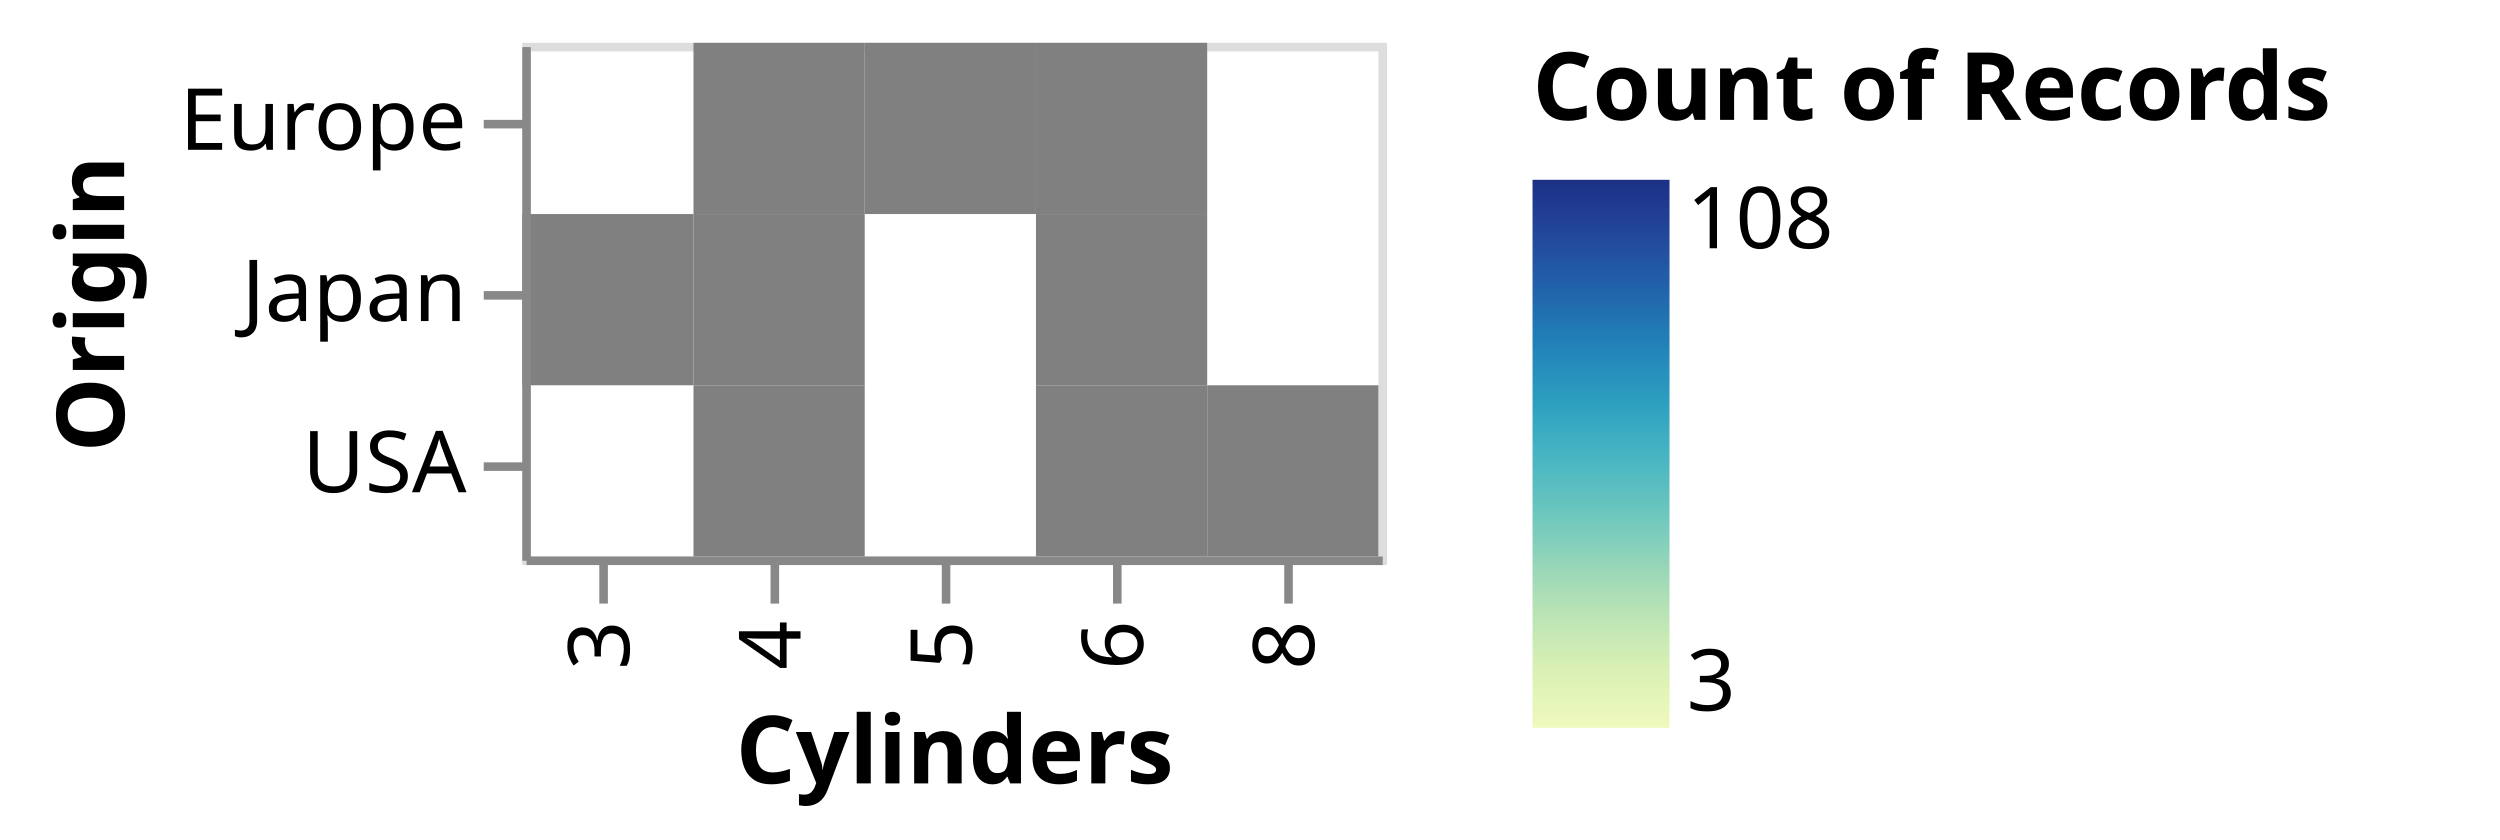
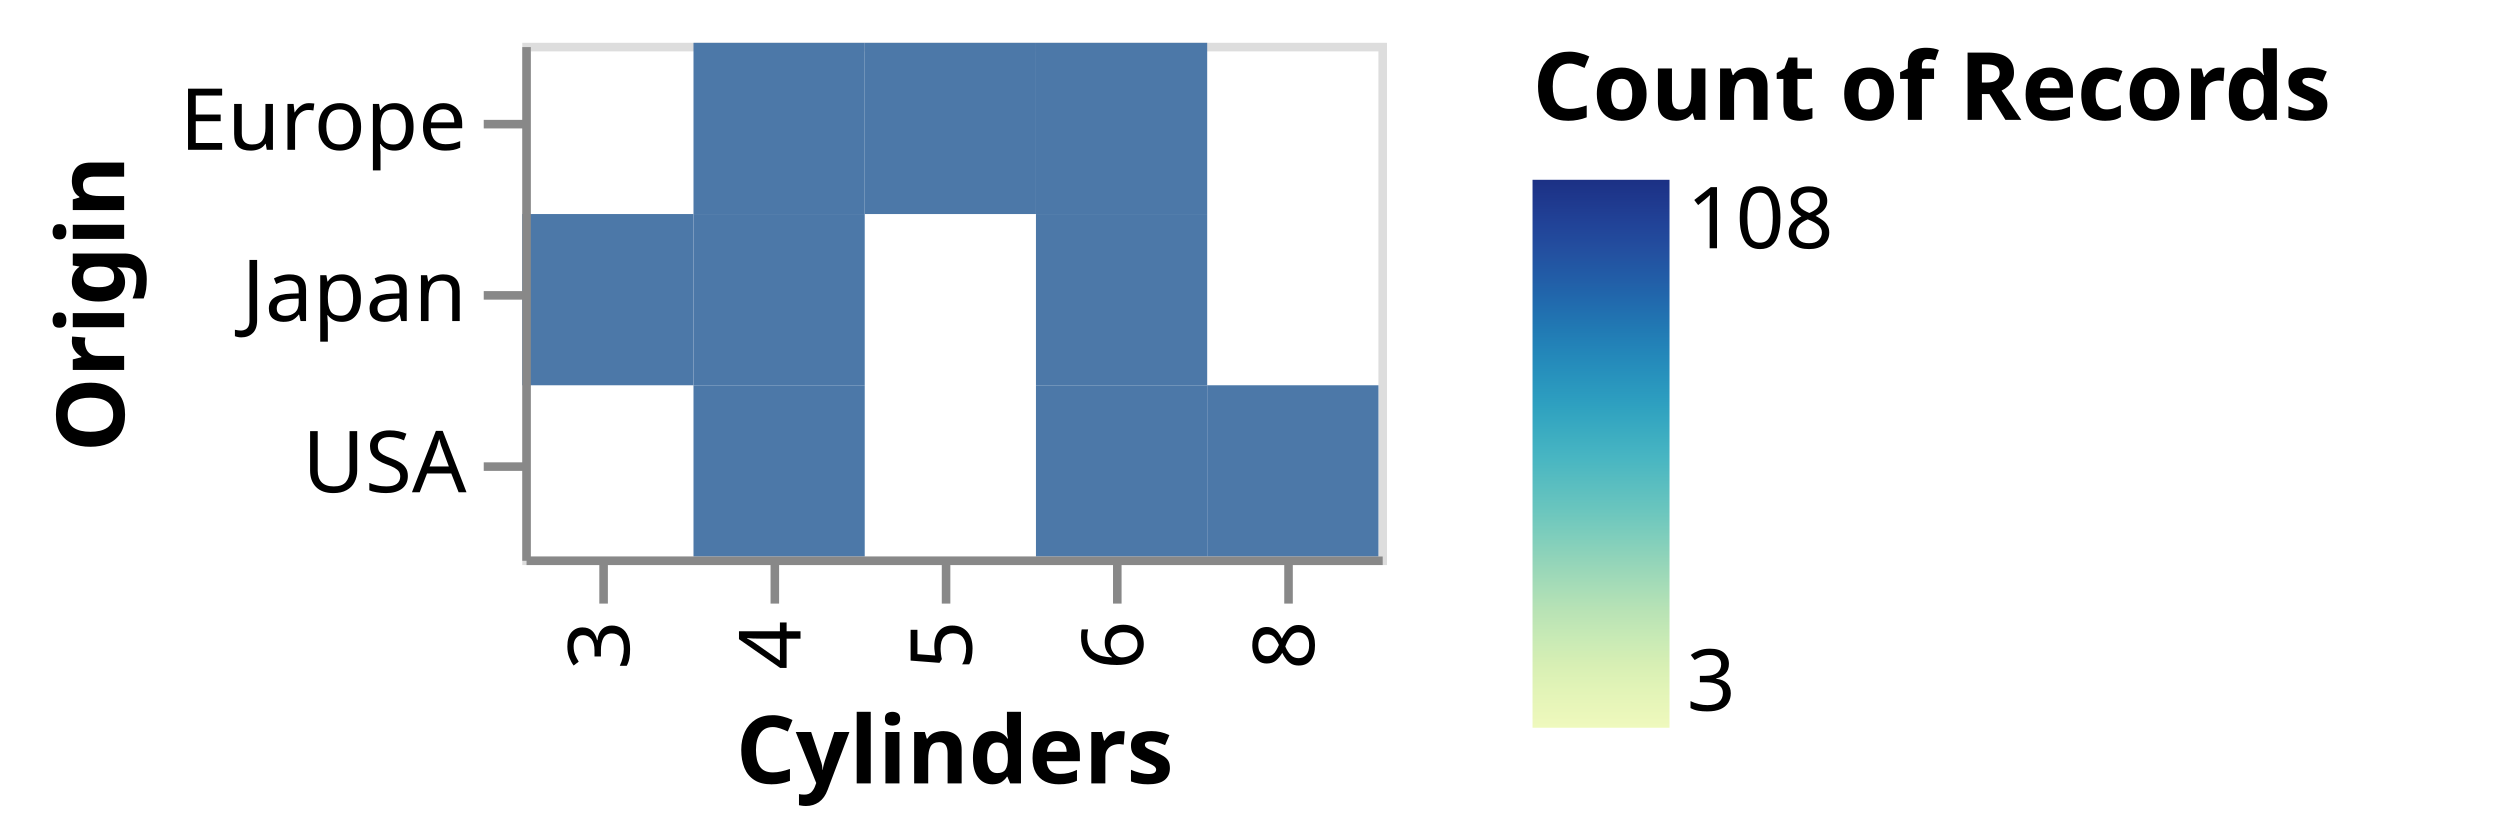
<svg xmlns="http://www.w3.org/2000/svg" class="marks" width="292" height="98" viewBox="0 0 292 98" version="1.1">
  <defs>
    <linearGradient id="gradient_0" x1="0" x2="0" y1="1" y2="0">
      <stop offset="0" stop-color="rgb(239, 249, 189)" />
      <stop offset="0.019" stop-color="rgb(235, 247, 187)" />
      <stop offset="0.067" stop-color="rgb(226, 244, 183)" />
      <stop offset="0.114" stop-color="rgb(215, 239, 180)" />
      <stop offset="0.162" stop-color="rgb(200, 234, 181)" />
      <stop offset="0.21" stop-color="rgb(185, 227, 181)" />
      <stop offset="0.257" stop-color="rgb(166, 220, 183)" />
      <stop offset="0.305" stop-color="rgb(146, 212, 185)" />
      <stop offset="0.352" stop-color="rgb(125, 205, 188)" />
      <stop offset="0.4" stop-color="rgb(105, 197, 190)" />
      <stop offset="0.448" stop-color="rgb(88, 189, 192)" />
      <stop offset="0.495" stop-color="rgb(71, 181, 194)" />
      <stop offset="0.543" stop-color="rgb(58, 171, 193)" />
      <stop offset="0.59" stop-color="rgb(46, 160, 192)" />
      <stop offset="0.638" stop-color="rgb(40, 147, 189)" />
      <stop offset="0.686" stop-color="rgb(35, 134, 185)" />
      <stop offset="0.733" stop-color="rgb(33, 120, 179)" />
      <stop offset="0.781" stop-color="rgb(33, 105, 173)" />
      <stop offset="0.829" stop-color="rgb(34, 91, 166)" />
      <stop offset="0.876" stop-color="rgb(35, 78, 159)" />
      <stop offset="0.924" stop-color="rgb(33, 66, 151)" />
      <stop offset="0.971" stop-color="rgb(30, 55, 140)" />
      <stop offset="1" stop-color="rgb(28, 49, 133)" />
    </linearGradient>
    <clipPath id="clip1">
      <rect x="0" y="0" width="100" height="60" />
    </clipPath>
    <clipPath id="clip2">
      <rect x="0" y="0" width="100" height="60" />
    </clipPath>
  </defs>
  <g transform="translate(61,5)">
    <g class="mark-group role-frame root">
      <g transform="translate(0,0)">
        <path class="background" d="M0.5,0.5h100v60h-100Z" style="fill: none; stroke: #ddd;" />
        <g>
          <g class="mark-rect role-mark pts_brush_bg" clip-path="url(#clip1)">
            <path d="M0,0h0v0h0Z" style="fill: #333; fill-opacity: 0.125;" />
          </g>
          <g class="mark-rect role-mark marks">
-             <path d="M80,40h20v20h-20Z" style="fill: grey;" />
-             <path d="M20,0h20v20h-20Z" style="fill: grey;" />
-             <path d="M20,20h20v20h-20Z" style="fill: grey;" />
-             <path d="M60,40h20v20h-20Z" style="fill: grey;" />
-             <path d="M20,40h20v20h-20Z" style="fill: grey;" />
-             <path d="M0,20h20v20h-20Z" style="fill: grey;" />
-             <path d="M60,20h20v20h-20Z" style="fill: grey;" />
-             <path d="M60,0h20v20h-20Z" style="fill: grey;" />
-             <path d="M40,0h20v20h-20Z" style="fill: grey;" />
+             <path d="M80,40h20v20h-20Z" style="fill: #4c78a8;" />
+             <path d="M20,0h20v20h-20Z" style="fill: #4c78a8;" />
+             <path d="M20,20h20v20h-20Z" style="fill: #4c78a8;" />
+             <path d="M60,40h20v20h-20Z" style="fill: #4c78a8;" />
+             <path d="M20,40h20v20h-20Z" style="fill: #4c78a8;" />
+             <path d="M0,20h20v20h-20Z" style="fill: #4c78a8;" />
+             <path d="M60,20h20v20h-20Z" style="fill: #4c78a8;" />
+             <path d="M60,0h20v20h-20Z" style="fill: #4c78a8;" />
+             <path d="M40,0h20v20h-20Z" style="fill: #4c78a8;" />
          </g>
          <g class="mark-rect role-mark pts_brush" clip-path="url(#clip2)">
            <path d="M0,0h0v0h0Z" style="fill: none;" />
          </g>
          <g class="mark-group role-legend">
            <g transform="translate(118,0)">
              <path class="background" d="M0,0h108v80h-108Z" style="pointer-events: none; fill: none;" />
              <g>
                <g class="mark-group role-legend-entry">
                  <g transform="translate(0,16)">
                    <path class="background" d="M0,0h0v0h0Z" style="pointer-events: none; fill: none;" />
                    <g>
                      <g class="mark-rect role-legend-gradient" style="pointer-events: none;">
                        <path d="M0,0h16v64h-16Z" style="fill: url(#gradient_0); stroke: #ddd; stroke-width: 0; opacity: 1;" />
                      </g>
                      <g class="mark-text role-legend-label" style="pointer-events: none;">
                        <text text-anchor="start" transform="translate(18,62)" style="font-family: sans-serif; font-size: 10px; fill: #000; opacity: 1;">3</text>
                        <text text-anchor="start" transform="translate(18,8)" style="font-family: sans-serif; font-size: 10px; fill: #000; opacity: 1;">108</text>
                      </g>
                    </g>
                  </g>
                </g>
                <g class="mark-text role-legend-title" style="pointer-events: none;">
                  <text text-anchor="start" transform="translate(0,9)" style="font-family: sans-serif; font-size: 11px; font-weight: bold; fill: #000; opacity: 1;">Count of Records</text>
                </g>
              </g>
            </g>
          </g>
          <g class="mark-group role-axis">
            <g transform="translate(0.5,60.5)">
              <path class="background" d="M0,0h0v0h0Z" style="pointer-events: none; fill: none;" />
              <g>
                <g class="mark-rule role-axis-tick" style="pointer-events: none;">
                  <line transform="translate(9,0)" x2="0" y2="5" style="fill: none; stroke: #888; stroke-width: 1; opacity: 1;" />
                  <line transform="translate(29,0)" x2="0" y2="5" style="fill: none; stroke: #888; stroke-width: 1; opacity: 1;" />
                  <line transform="translate(49,0)" x2="0" y2="5" style="fill: none; stroke: #888; stroke-width: 1; opacity: 1;" />
                  <line transform="translate(69,0)" x2="0" y2="5" style="fill: none; stroke: #888; stroke-width: 1; opacity: 1;" />
                  <line transform="translate(89,0)" x2="0" y2="5" style="fill: none; stroke: #888; stroke-width: 1; opacity: 1;" />
                </g>
                <g class="mark-text role-axis-label" style="pointer-events: none;">
                  <text text-anchor="end" transform="translate(9,7) rotate(270) translate(0,3)" style="font-family: sans-serif; font-size: 10px; fill: #000; opacity: 1;">3</text>
                  <text text-anchor="end" transform="translate(29,7) rotate(270) translate(0,3)" style="font-family: sans-serif; font-size: 10px; fill: #000; opacity: 1;">4</text>
                  <text text-anchor="end" transform="translate(49,7) rotate(270) translate(0,3)" style="font-family: sans-serif; font-size: 10px; fill: #000; opacity: 1;">5</text>
                  <text text-anchor="end" transform="translate(69,7) rotate(270) translate(0,3)" style="font-family: sans-serif; font-size: 10px; fill: #000; opacity: 1;">6</text>
                  <text text-anchor="end" transform="translate(89,7) rotate(270) translate(0,3)" style="font-family: sans-serif; font-size: 10px; fill: #000; opacity: 1;">8</text>
                </g>
                <g class="mark-rule role-axis-domain" style="pointer-events: none;">
                  <line transform="translate(0,0)" x2="100" y2="0" style="fill: none; stroke: #888; stroke-width: 1; opacity: 1;" />
                </g>
                <g class="mark-text role-axis-title" style="pointer-events: none;">
                  <text text-anchor="middle" transform="translate(50,26)" style="font-family: sans-serif; font-size: 11px; font-weight: bold; fill: #000; opacity: 1;">Cylinders</text>
                </g>
              </g>
            </g>
          </g>
          <g class="mark-group role-axis">
            <g transform="translate(0.5,0.5)">
              <path class="background" d="M0,0h0v0h0Z" style="pointer-events: none; fill: none;" />
              <g>
                <g class="mark-rule role-axis-tick" style="pointer-events: none;">
                  <line transform="translate(0,9)" x2="-5" y2="0" style="fill: none; stroke: #888; stroke-width: 1; opacity: 1;" />
                  <line transform="translate(0,29)" x2="-5" y2="0" style="fill: none; stroke: #888; stroke-width: 1; opacity: 1;" />
                  <line transform="translate(0,49)" x2="-5" y2="0" style="fill: none; stroke: #888; stroke-width: 1; opacity: 1;" />
                </g>
                <g class="mark-text role-axis-label" style="pointer-events: none;">
                  <text text-anchor="end" transform="translate(-7,12)" style="font-family: sans-serif; font-size: 10px; fill: #000; opacity: 1;">Europe</text>
                  <text text-anchor="end" transform="translate(-7,32)" style="font-family: sans-serif; font-size: 10px; fill: #000; opacity: 1;">Japan</text>
                  <text text-anchor="end" transform="translate(-7,52)" style="font-family: sans-serif; font-size: 10px; fill: #000; opacity: 1;">USA</text>
                </g>
                <g class="mark-rule role-axis-domain" style="pointer-events: none;">
                  <line transform="translate(0,0)" x2="0" y2="60" style="fill: none; stroke: #888; stroke-width: 1; opacity: 1;" />
                </g>
                <g class="mark-text role-axis-title" style="pointer-events: none;">
                  <text text-anchor="middle" transform="translate(-45,30) rotate(-90) translate(0,-2)" style="font-family: sans-serif; font-size: 11px; font-weight: bold; fill: #000; opacity: 1;">Origin</text>
                </g>
              </g>
            </g>
          </g>
        </g>
      </g>
    </g>
  </g>
</svg>
